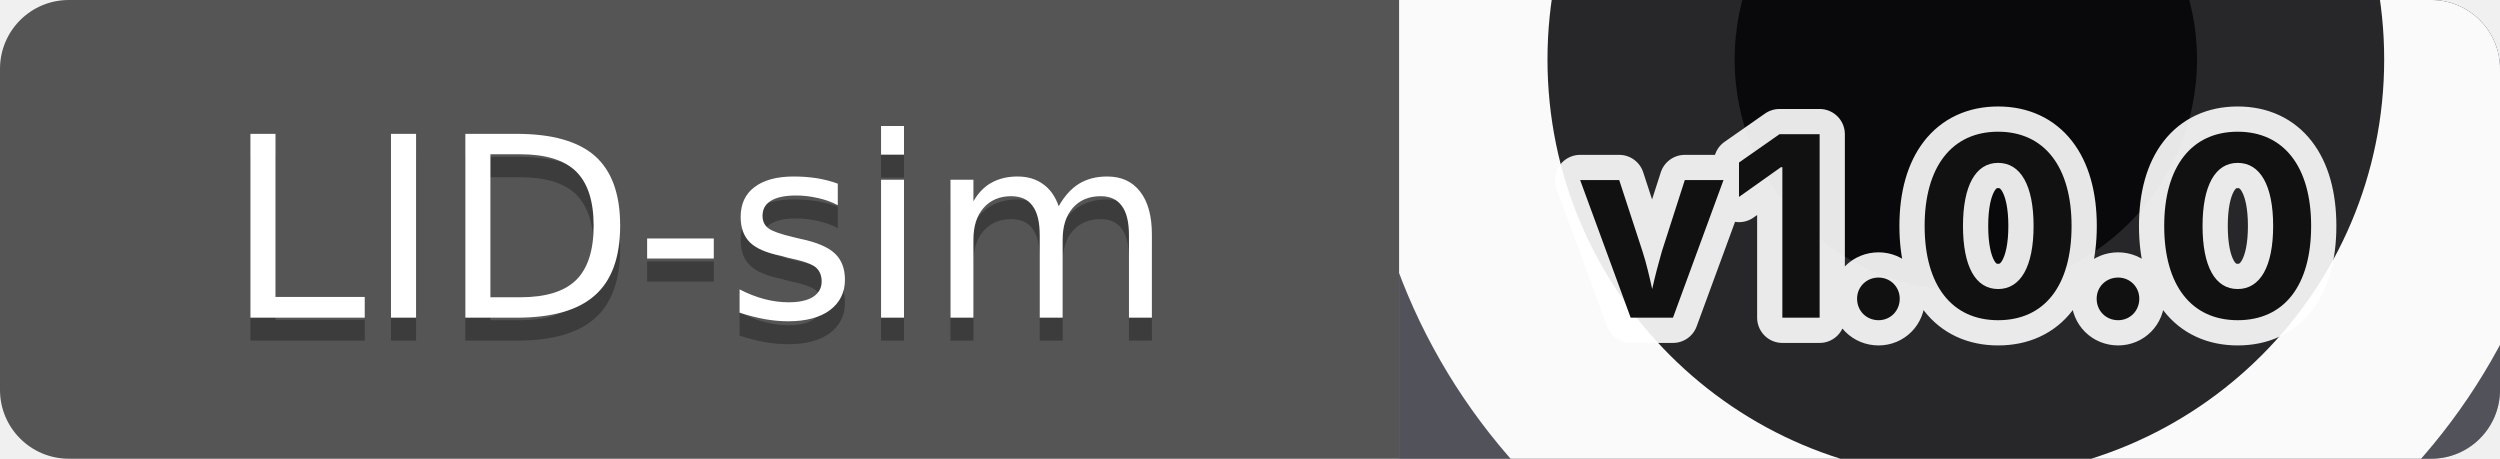
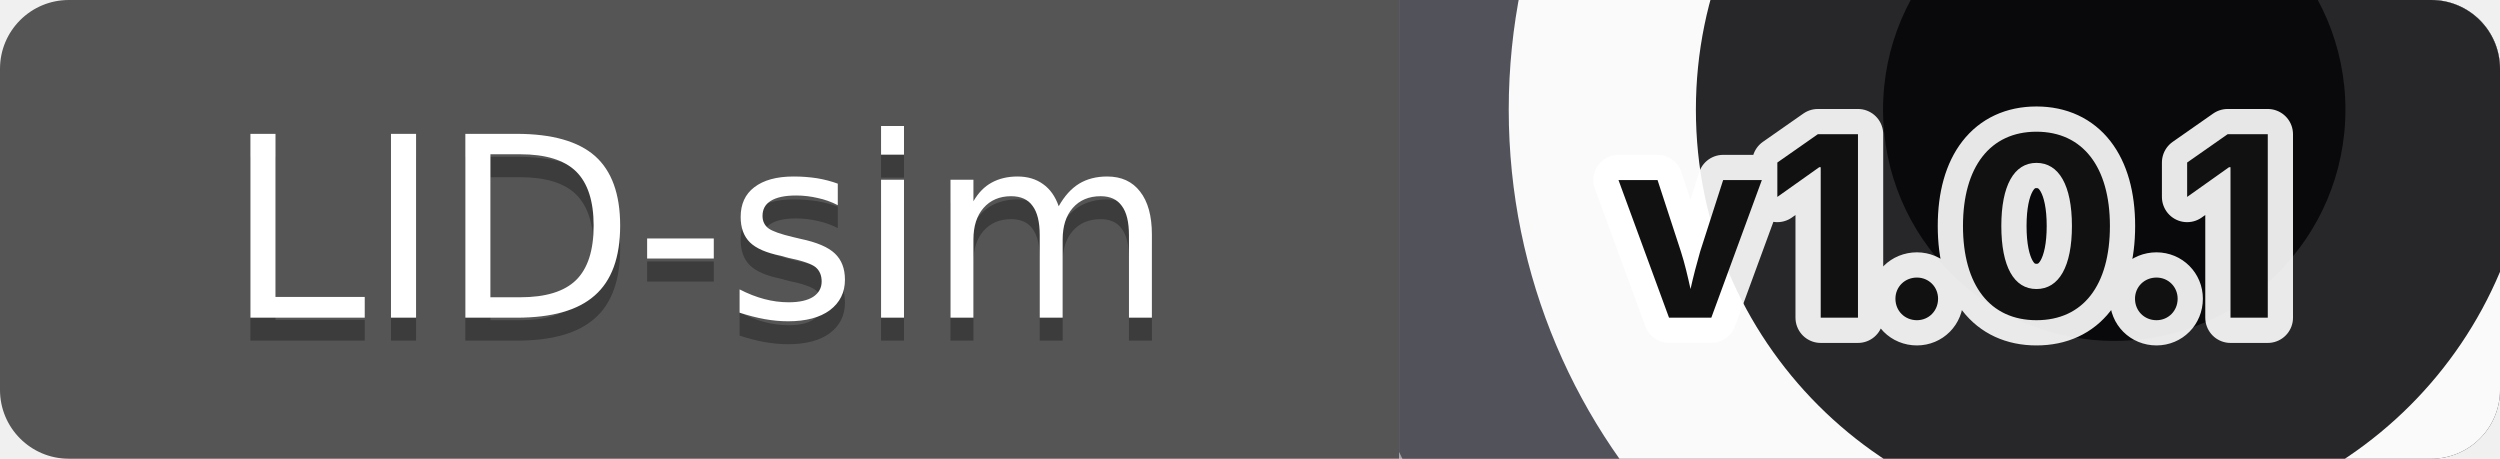
- <svg xmlns="http://www.w3.org/2000/svg" width="109" height="20" viewBox="0 0 109 20" role="img" aria-label="LID-sim: v1.0.0">
+ <svg xmlns="http://www.w3.org/2000/svg" width="109" height="20" viewBox="0 0 109 20" role="img" aria-label="LID-sim: v1.0.1">
  <defs>
-     <clipPath id="b1ugrxstc">
+     <clipPath id="blaiuoac">
      <rect width="109" height="20" rx="3" />
    </clipPath>
-     <clipPath id="b1ugrxstv">
+     <clipPath id="blaiuoav">
      <rect x="61" width="48" height="20" />
    </clipPath>
  </defs>
-   <g clip-path="url(#b1ugrxstc)">
+   <g clip-path="url(#blaiuoac)">
    <rect width="61" height="20" fill="#555555" />
-     <g clip-path="url(#b1ugrxstv)">
+     <g clip-path="url(#blaiuoav)">
      <g transform="translate(61 -14) scale(0.48)">
        <rect width="100" height="100" fill="#a1a1aa" />
-         <circle cx="51.48" cy="34.57" r="72" fill="#52525b" />
-         <circle cx="51.48" cy="34.57" r="55" fill="#fafafa" />
-         <circle cx="51.48" cy="34.57" r="38" fill="#27272a" />
-         <circle cx="51.48" cy="34.57" r="21" fill="#09090b" />
+         <circle cx="64.96" cy="39.13" r="72" fill="#52525b" />
+         <circle cx="64.96" cy="39.13" r="55" fill="#fafafa" />
+         <circle cx="64.96" cy="39.13" r="38" fill="#27272a" />
+         <circle cx="64.96" cy="39.13" r="21" fill="#09090b" />
      </g>
    </g>
  </g>
  <g text-anchor="middle" font-size="11" text-rendering="geometricPrecision">
    <g font-family="Verdana, Geneva, 'DejaVu Sans', sans-serif">
      <text x="30.5" y="11" dy="0.35em" fill="#010101" fill-opacity=".3" textLength="49">LID-sim</text>
      <text x="30.5" y="10" dy="0.35em" fill="#fff" textLength="49">LID-sim</text>
    </g>
-     <text x="85" y="10" dy="0.35em" font-family="Inter, 'Helvetica Neue', Arial, sans-serif" font-weight="700" fill="#111111" stroke="#ffffff" stroke-opacity="0.9" stroke-width="2.2" paint-order="stroke" stroke-linejoin="round" textLength="36">v1.0.0</text>
+     <text x="85" y="10" dy="0.35em" font-family="Inter, 'Helvetica Neue', Arial, sans-serif" font-weight="700" fill="#111111" stroke="#ffffff" stroke-opacity="0.9" stroke-width="2.2" paint-order="stroke" stroke-linejoin="round" textLength="36">v1.0.1</text>
  </g>
</svg>
